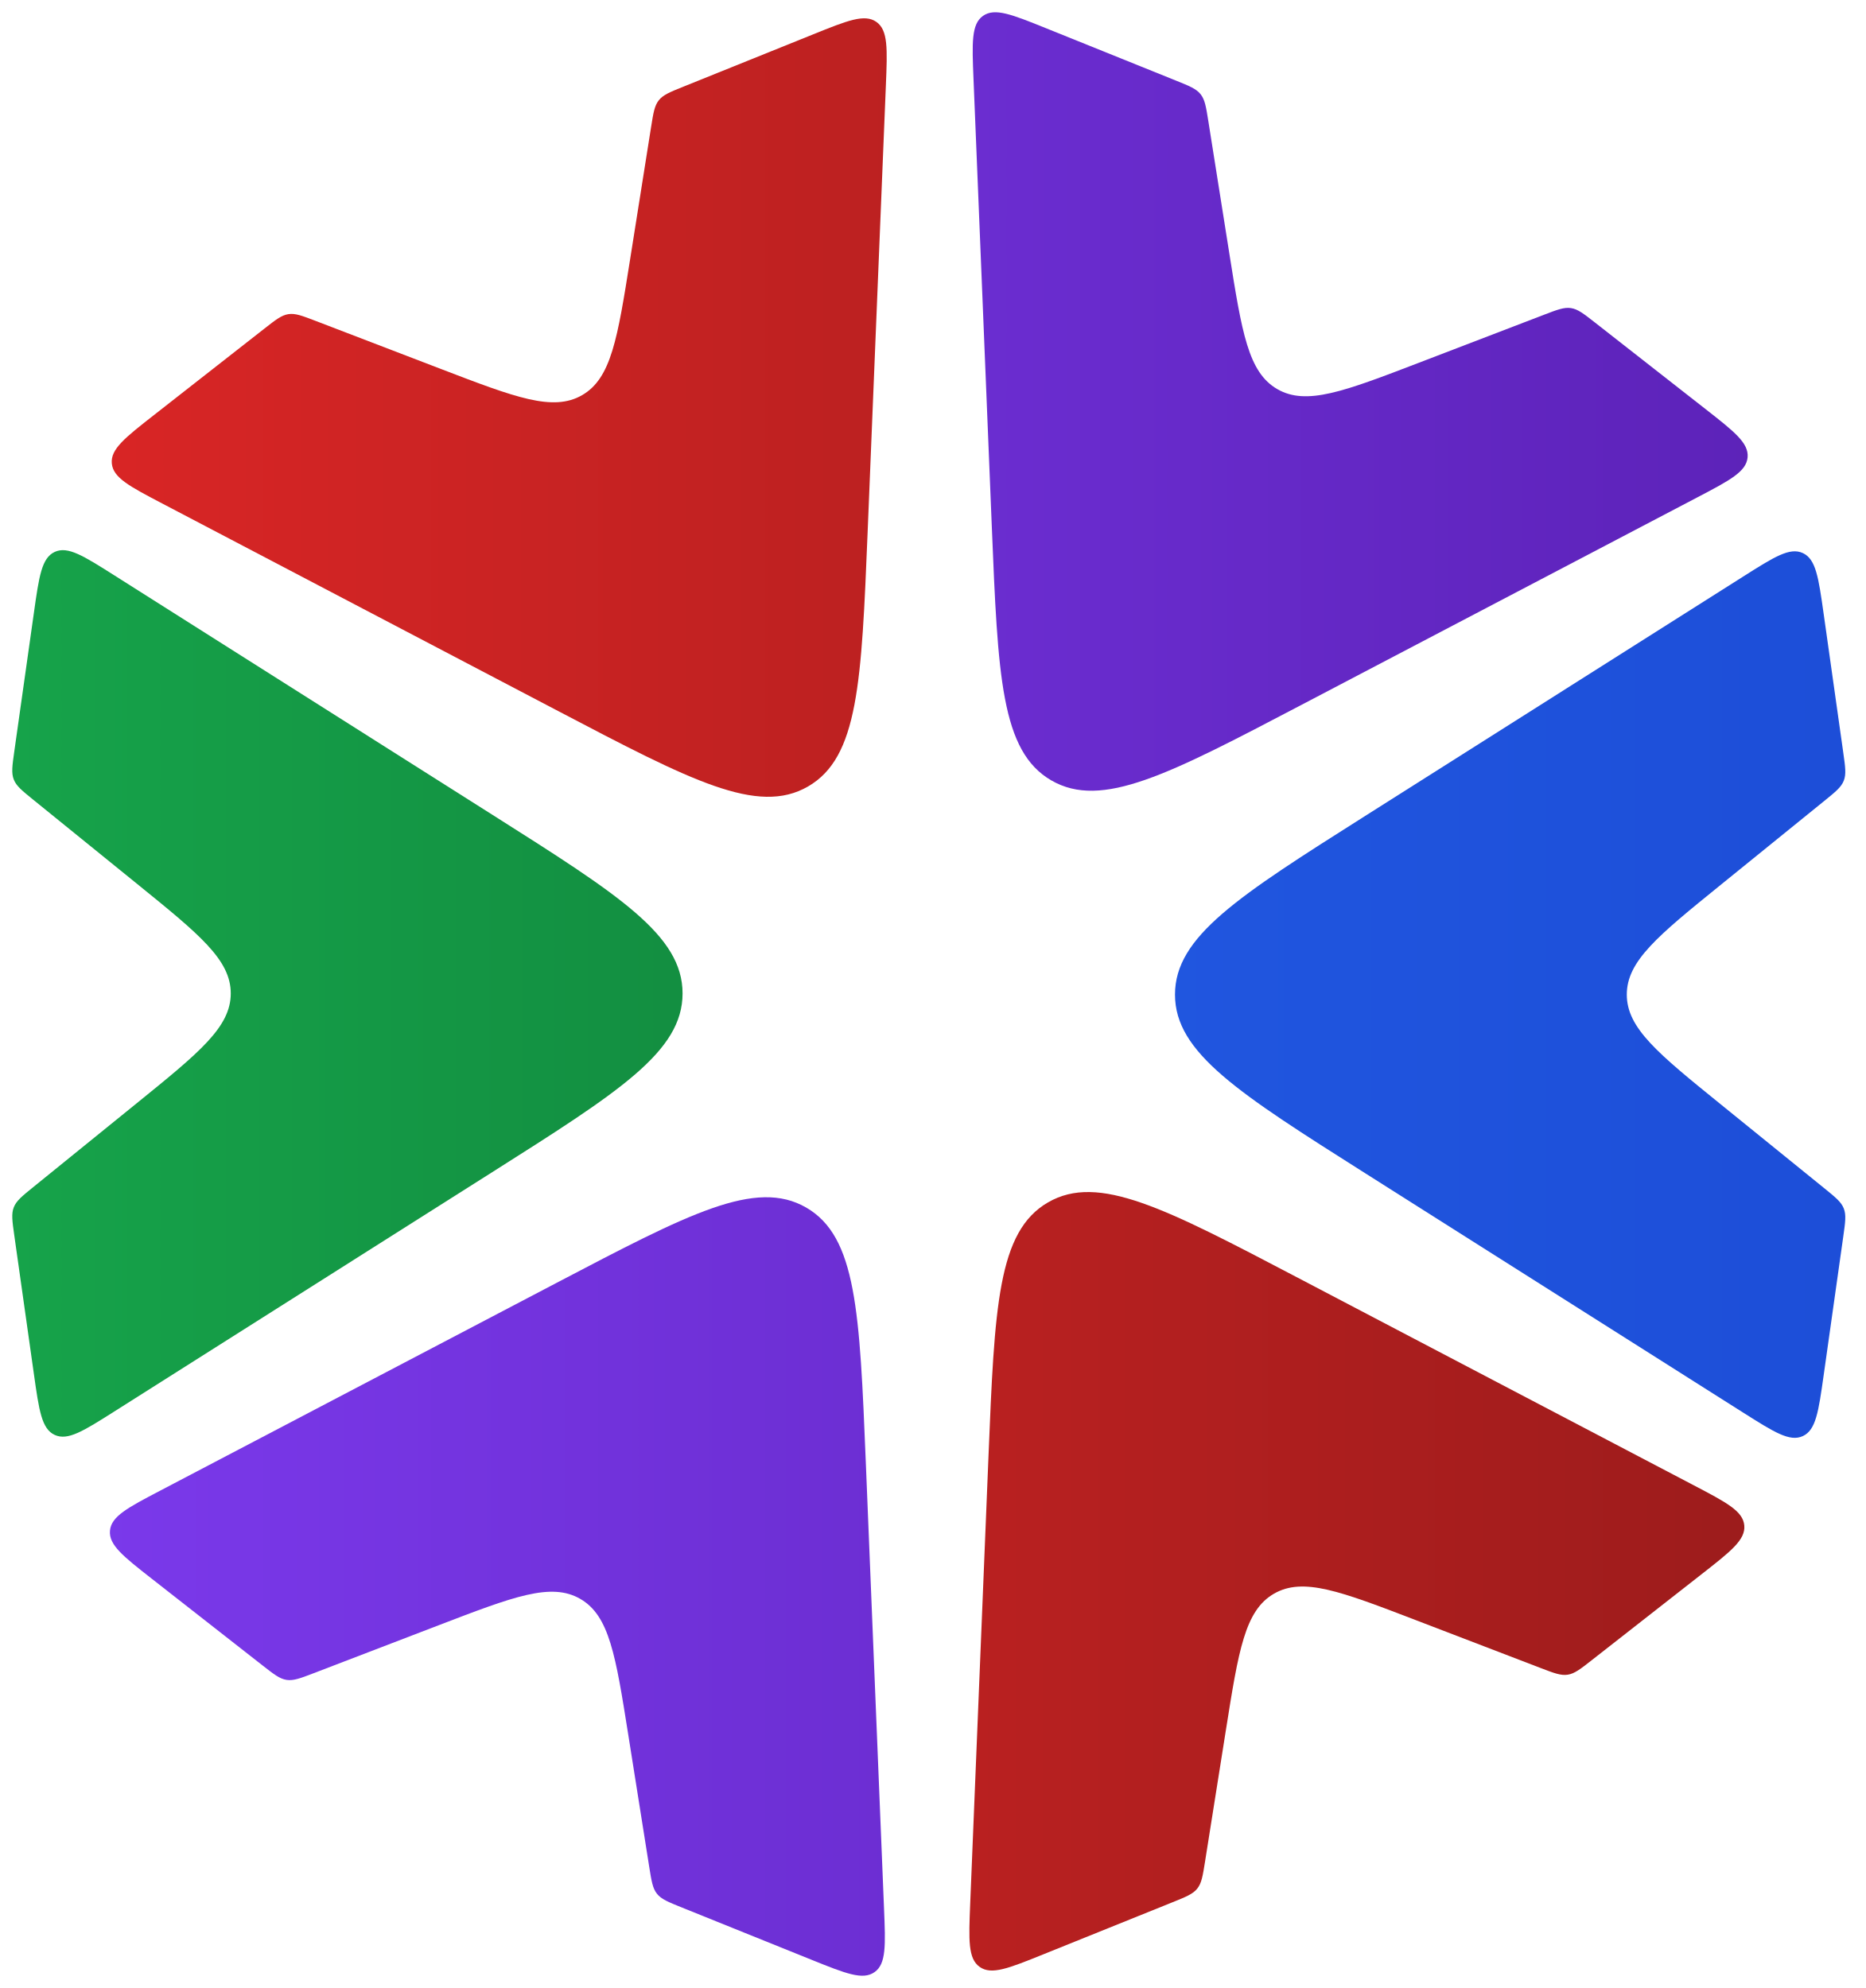
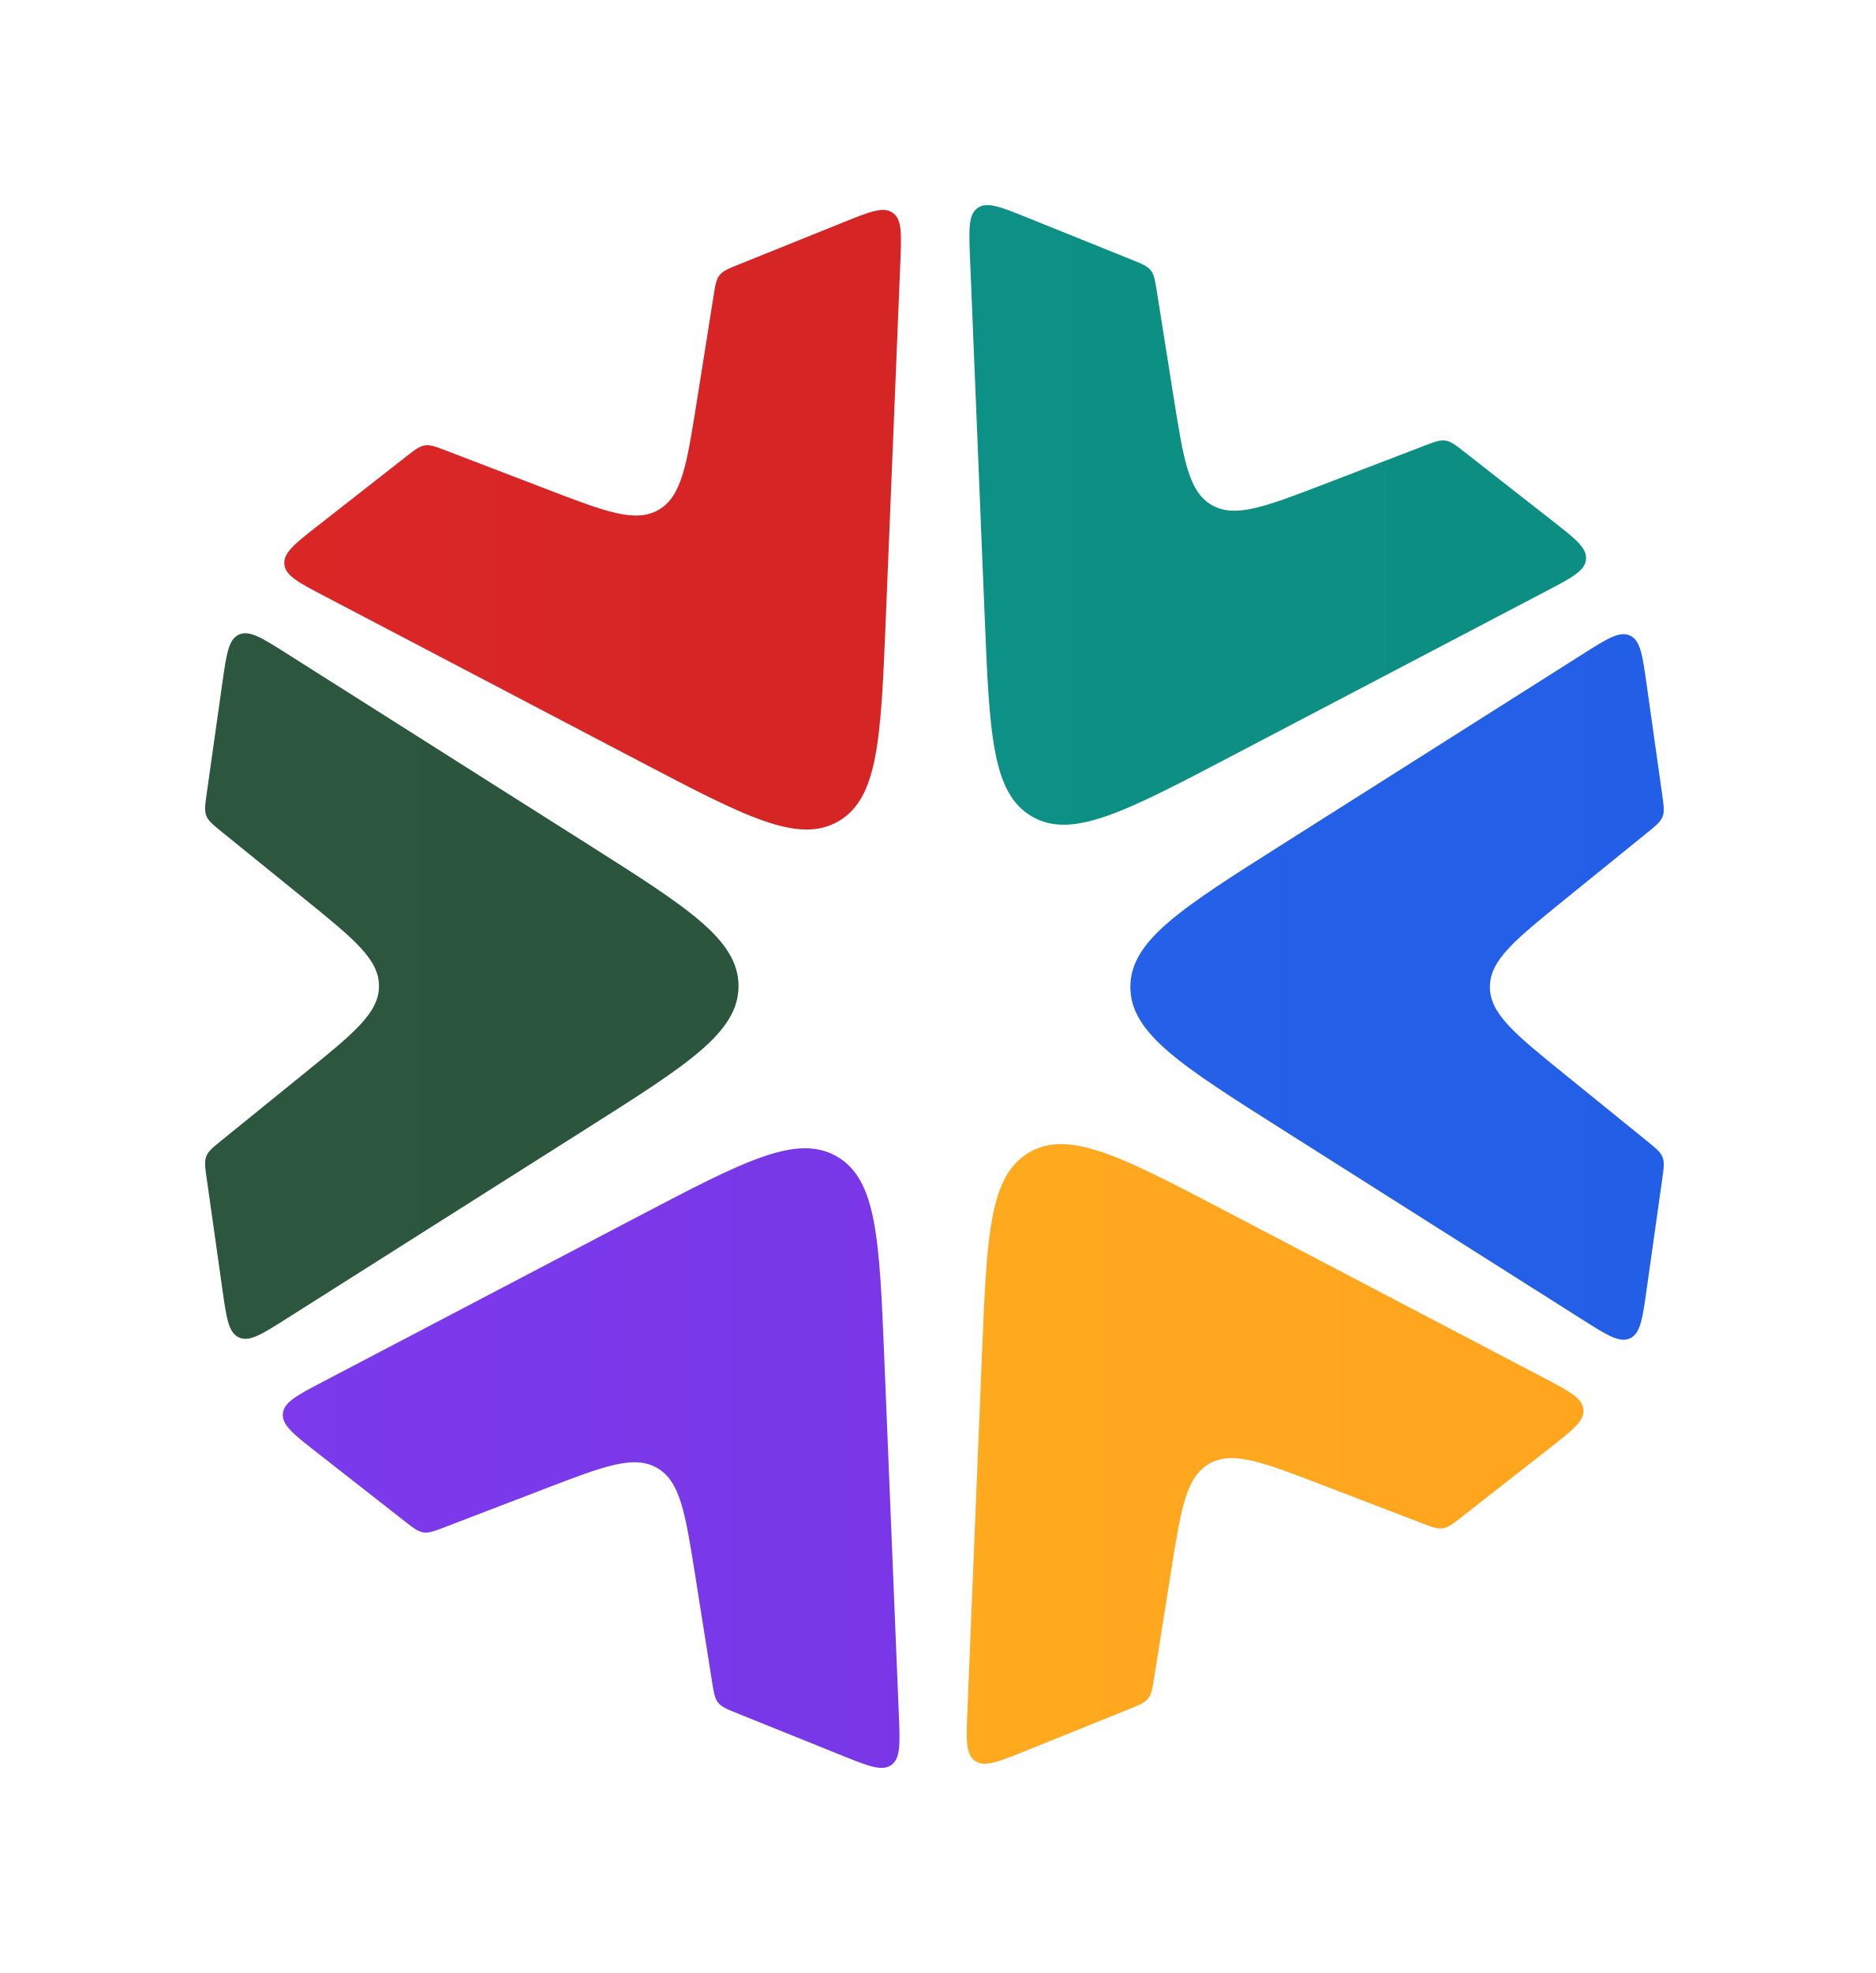
- <svg xmlns="http://www.w3.org/2000/svg" width="152" height="162" viewBox="0 0 152 162" fill="none">
-   <path d="M55.683 7.059C54.578 7.504 54.026 7.727 53.672 8.171C53.319 8.615 53.226 9.203 53.039 10.38L51.336 21.122C50.309 27.594 49.796 30.831 47.424 32.2C45.053 33.57 41.995 32.397 35.879 30.05L25.728 26.155C24.616 25.728 24.06 25.515 23.499 25.599C22.938 25.683 22.469 26.05 21.531 26.785L12.552 33.815C10.186 35.667 9.003 36.594 9.109 37.762C9.215 38.931 10.546 39.629 13.207 41.024L45.472 57.942C56.306 63.622 61.722 66.462 65.828 64.09C69.934 61.718 70.184 55.606 70.684 43.38L72.171 6.967C72.294 3.963 72.356 2.461 71.397 1.785C70.439 1.109 69.045 1.671 66.258 2.795L55.683 7.059Z" fill="url(#g0)" />
-   <path d="M129.952 26.292C129.014 25.558 128.545 25.19 127.984 25.106C127.423 25.022 126.867 25.235 125.755 25.662L115.605 29.557C109.488 31.904 106.43 33.077 104.059 31.708C101.688 30.338 101.174 27.102 100.148 20.629L98.444 9.887C98.258 8.711 98.164 8.122 97.811 7.678C97.458 7.234 96.905 7.012 95.801 6.566L85.225 2.302C82.438 1.178 81.045 0.616 80.086 1.292C79.128 1.969 79.189 3.471 79.312 6.474L80.8 42.887C81.299 55.113 81.549 61.226 85.655 63.597C89.761 65.969 95.178 63.129 106.011 57.449L138.276 40.532C140.938 39.136 142.268 38.438 142.375 37.27C142.481 36.101 141.298 35.175 138.931 33.322L129.952 26.292Z" fill="url(#g1)" />
-   <path d="M1.165 100.678C0.999 99.499 0.915 98.909 1.123 98.38C1.331 97.852 1.793 97.477 2.719 96.727L11.166 89.88C16.255 85.755 18.8 83.692 18.8 80.953C18.8 78.213 16.255 76.15 11.166 72.025L2.719 65.178C1.793 64.428 1.331 64.053 1.123 63.525C0.915 62.996 0.999 62.407 1.165 61.227L2.762 49.932C3.182 46.956 3.393 45.468 4.457 44.975C5.522 44.483 6.791 45.287 9.33 46.895L40.108 66.391C50.441 72.936 55.608 76.209 55.608 80.953C55.608 85.696 50.441 88.969 40.108 95.514L9.33 115.01C6.791 116.618 5.522 117.422 4.457 116.93C3.393 116.438 3.182 114.949 2.762 111.973L1.165 100.678Z" fill="url(#g2)" />
-   <path d="M129.682 135.284C128.745 136.018 128.276 136.386 127.715 136.47C127.154 136.554 126.598 136.341 125.486 135.914L115.335 132.019C109.219 129.672 106.161 128.499 103.789 129.868C101.418 131.238 100.905 134.474 99.878 140.947L98.175 151.689C97.988 152.865 97.895 153.454 97.541 153.898C97.188 154.342 96.636 154.564 95.531 155.01L84.956 159.274C82.169 160.398 80.775 160.96 79.817 160.284C78.858 159.607 78.919 158.105 79.042 155.102L80.53 118.689C81.029 106.463 81.279 100.35 85.385 97.978C89.492 95.607 94.908 98.447 105.741 104.127L138.006 121.044C140.668 122.44 141.999 123.138 142.105 124.306C142.211 125.475 141.028 126.401 138.661 128.254L129.682 135.284Z" fill="url(#g3)" />
-   <path d="M150.168 61.321C150.335 62.501 150.418 63.091 150.21 63.619C150.003 64.147 149.54 64.522 148.615 65.272L140.168 72.119C135.078 76.245 132.533 78.308 132.533 81.047C132.533 83.786 135.078 85.849 140.168 89.975L148.615 96.822C149.54 97.572 150.003 97.947 150.21 98.475C150.418 99.003 150.335 99.593 150.168 100.773L148.572 112.067C148.151 115.044 147.941 116.532 146.876 117.024C145.811 117.517 144.542 116.712 142.003 115.104L111.226 95.609C100.892 89.063 95.725 85.79 95.725 81.047C95.725 76.303 100.892 73.031 111.226 66.485L142.003 46.99C144.542 45.381 145.811 44.577 146.876 45.07C147.941 45.562 148.151 47.05 148.572 50.027L150.168 61.321Z" fill="url(#g4)" />
-   <path d="M21.381 135.708C22.319 136.442 22.788 136.809 23.349 136.893C23.91 136.978 24.466 136.764 25.578 136.338L35.729 132.443C41.845 130.096 44.903 128.922 47.274 130.292C49.646 131.662 50.159 134.898 51.185 141.37L52.889 152.112C53.076 153.289 53.169 153.877 53.522 154.321C53.876 154.765 54.428 154.988 55.533 155.433L66.108 159.698C68.895 160.821 70.289 161.383 71.247 160.707C72.206 160.031 72.144 158.529 72.021 155.525L70.534 119.112C70.034 106.887 69.784 100.774 65.678 98.402C61.572 96.03 56.156 98.87 45.322 104.55L13.057 121.468C10.396 122.863 9.065 123.561 8.959 124.73C8.853 125.898 10.036 126.825 12.402 128.678L21.381 135.708Z" fill="url(#g5)" />
-   <defs>
-     <linearGradient id="g0" x1="1" y1="81" x2="151" y2="81" gradientUnits="userSpaceOnUse">
-       <stop stop-color="#DC2626" />
-       <stop offset="1" stop-color="#991B1B" />
-     </linearGradient>
-     <linearGradient id="g1" x1="1" y1="81" x2="151" y2="81" gradientUnits="userSpaceOnUse">
-       <stop stop-color="#7C3AED" />
-       <stop offset="1" stop-color="#5B21B6" />
-     </linearGradient>
-     <linearGradient id="g2" x1="1" y1="81" x2="151" y2="81" gradientUnits="userSpaceOnUse">
-       <stop stop-color="#16A34A" />
-       <stop offset="1" stop-color="#0D6B31" />
-     </linearGradient>
-     <linearGradient id="g3" x1="1" y1="81" x2="151" y2="81" gradientUnits="userSpaceOnUse">
-       <stop stop-color="#DC2626" />
-       <stop offset="1" stop-color="#991B1B" />
-     </linearGradient>
-     <linearGradient id="g4" x1="1" y1="81" x2="151" y2="81" gradientUnits="userSpaceOnUse">
-       <stop stop-color="#2563EB" />
-       <stop offset="1" stop-color="#1D4ED8" />
-     </linearGradient>
-     <linearGradient id="g5" x1="1" y1="81" x2="151" y2="81" gradientUnits="userSpaceOnUse">
-       <stop stop-color="#7C3AED" />
-       <stop offset="1" stop-color="#5B21B6" />
-     </linearGradient>
-   </defs>
+ <svg xmlns="http://www.w3.org/2000/svg" width="192" height="202" viewBox="0 0 192 202" fill="none">
+   <g transform="translate(20,20)">
+     <path d="M55.683 7.059C54.578 7.504 54.026 7.727 53.672 8.171C53.319 8.615 53.226 9.203 53.039 10.38L51.336 21.122C50.309 27.594 49.796 30.831 47.424 32.2C45.053 33.57 41.995 32.397 35.879 30.05L25.728 26.155C24.616 25.728 24.06 25.515 23.499 25.599C22.938 25.683 22.469 26.05 21.531 26.785L12.552 33.815C10.186 35.667 9.003 36.594 9.109 37.762C9.215 38.931 10.546 39.629 13.207 41.024L45.472 57.942C56.306 63.622 61.722 66.462 65.828 64.09C69.934 61.718 70.184 55.606 70.684 43.38L72.171 6.967C72.294 3.963 72.356 2.461 71.397 1.785C70.439 1.109 69.045 1.671 66.258 2.795L55.683 7.059Z" fill="url(#g0)" />
+     <path d="M129.952 26.292C129.014 25.558 128.545 25.19 127.984 25.106C127.423 25.022 126.867 25.235 125.755 25.662L115.605 29.557C109.488 31.904 106.43 33.077 104.059 31.708C101.688 30.338 101.174 27.102 100.148 20.629L98.444 9.887C98.258 8.711 98.164 8.122 97.811 7.678C97.458 7.234 96.905 7.012 95.801 6.566L85.225 2.302C82.438 1.178 81.045 0.616 80.086 1.292C79.128 1.969 79.189 3.471 79.312 6.474L80.8 42.887C81.299 55.113 81.549 61.226 85.655 63.597C89.761 65.969 95.178 63.129 106.011 57.449L138.276 40.532C140.938 39.136 142.268 38.438 142.375 37.27C142.481 36.101 141.298 35.175 138.931 33.322L129.952 26.292Z" fill="url(#g1)" />
+     <path d="M1.165 100.678C0.999 99.499 0.915 98.909 1.123 98.38C1.331 97.852 1.793 97.477 2.719 96.727L11.166 89.88C16.255 85.755 18.8 83.692 18.8 80.953C18.8 78.213 16.255 76.15 11.166 72.025L2.719 65.178C1.793 64.428 1.331 64.053 1.123 63.525C0.915 62.996 0.999 62.407 1.165 61.227L2.762 49.932C3.182 46.956 3.393 45.468 4.457 44.975C5.522 44.483 6.791 45.287 9.33 46.895L40.108 66.391C50.441 72.936 55.608 76.209 55.608 80.953C55.608 85.696 50.441 88.969 40.108 95.514L9.33 115.01C6.791 116.618 5.522 117.422 4.457 116.93C3.393 116.438 3.182 114.949 2.762 111.973L1.165 100.678Z" fill="url(#g2)" />
+     <path d="M129.682 135.284C128.745 136.018 128.276 136.386 127.715 136.47C127.154 136.554 126.598 136.341 125.486 135.914L115.335 132.019C109.219 129.672 106.161 128.499 103.789 129.868C101.418 131.238 100.905 134.474 99.878 140.947L98.175 151.689C97.988 152.865 97.895 153.454 97.541 153.898C97.188 154.342 96.636 154.564 95.531 155.01L84.956 159.274C82.169 160.398 80.775 160.96 79.817 160.284C78.858 159.607 78.919 158.105 79.042 155.102L80.53 118.689C81.029 106.463 81.279 100.35 85.385 97.978C89.492 95.607 94.908 98.447 105.741 104.127L138.006 121.044C140.668 122.44 141.999 123.138 142.105 124.306C142.211 125.475 141.028 126.401 138.661 128.254L129.682 135.284Z" fill="url(#g3)" />
+     <path d="M150.168 61.321C150.335 62.501 150.418 63.091 150.21 63.619C150.003 64.147 149.54 64.522 148.615 65.272L140.168 72.119C135.078 76.245 132.533 78.308 132.533 81.047C132.533 83.786 135.078 85.849 140.168 89.975L148.615 96.822C149.54 97.572 150.003 97.947 150.21 98.475C150.418 99.003 150.335 99.593 150.168 100.773L148.572 112.067C148.151 115.044 147.941 116.532 146.876 117.024C145.811 117.517 144.542 116.712 142.003 115.104L111.226 95.609C100.892 89.063 95.725 85.79 95.725 81.047C95.725 76.303 100.892 73.031 111.226 66.485L142.003 46.99C144.542 45.381 145.811 44.577 146.876 45.07C147.941 45.562 148.151 47.05 148.572 50.027L150.168 61.321Z" fill="url(#g4)" />
+     <path d="M21.381 135.708C22.319 136.442 22.788 136.809 23.349 136.893C23.91 136.978 24.466 136.764 25.578 136.338L35.729 132.443C41.845 130.096 44.903 128.922 47.274 130.292C49.646 131.662 50.159 134.898 51.185 141.37L52.889 152.112C53.076 153.289 53.169 153.877 53.522 154.321C53.876 154.765 54.428 154.988 55.533 155.433L66.108 159.698C68.895 160.821 70.289 161.383 71.247 160.707C72.206 160.031 72.144 158.529 72.021 155.525L70.534 119.112C70.034 106.887 69.784 100.774 65.678 98.402C61.572 96.03 56.156 98.87 45.322 104.55L13.057 121.468C10.396 122.863 9.065 123.561 8.959 124.73C8.853 125.898 10.036 126.825 12.402 128.678L21.381 135.708Z" fill="url(#g5)" />
+     <defs>
+       <linearGradient id="g0" x1="1" y1="81" x2="661.293" y2="81" gradientUnits="userSpaceOnUse">
+         <stop stop-color="#DC2626" />
+         <stop offset="1" stop-color="#991B1B" />
+       </linearGradient>
+       <linearGradient id="g1" x1="1" y1="81" x2="661.293" y2="81" gradientUnits="userSpaceOnUse">
+         <stop stop-color="#0D9488" />
+         <stop offset="1" stop-color="#0F766E" />
+       </linearGradient>
+       <linearGradient id="g2" x1="1" y1="81" x2="661.293" y2="81" gradientUnits="userSpaceOnUse">
+         <stop stop-color="#2C573E" />
+         <stop offset="1" stop-color="#1D3928" />
+       </linearGradient>
+       <linearGradient id="g3" x1="1" y1="81" x2="661.293" y2="81" gradientUnits="userSpaceOnUse">
+         <stop stop-color="#FFB020" />
+         <stop offset="1" stop-color="#FF7A18" />
+       </linearGradient>
+       <linearGradient id="g4" x1="1" y1="81" x2="661.293" y2="81" gradientUnits="userSpaceOnUse">
+         <stop stop-color="#2563EB" />
+         <stop offset="1" stop-color="#1D4ED8" />
+       </linearGradient>
+       <linearGradient id="g5" x1="1" y1="81" x2="661.293" y2="81" gradientUnits="userSpaceOnUse">
+         <stop stop-color="#7C3AED" />
+         <stop offset="1" stop-color="#5B21B6" />
+       </linearGradient>
+     </defs>
+   </g>
</svg>
